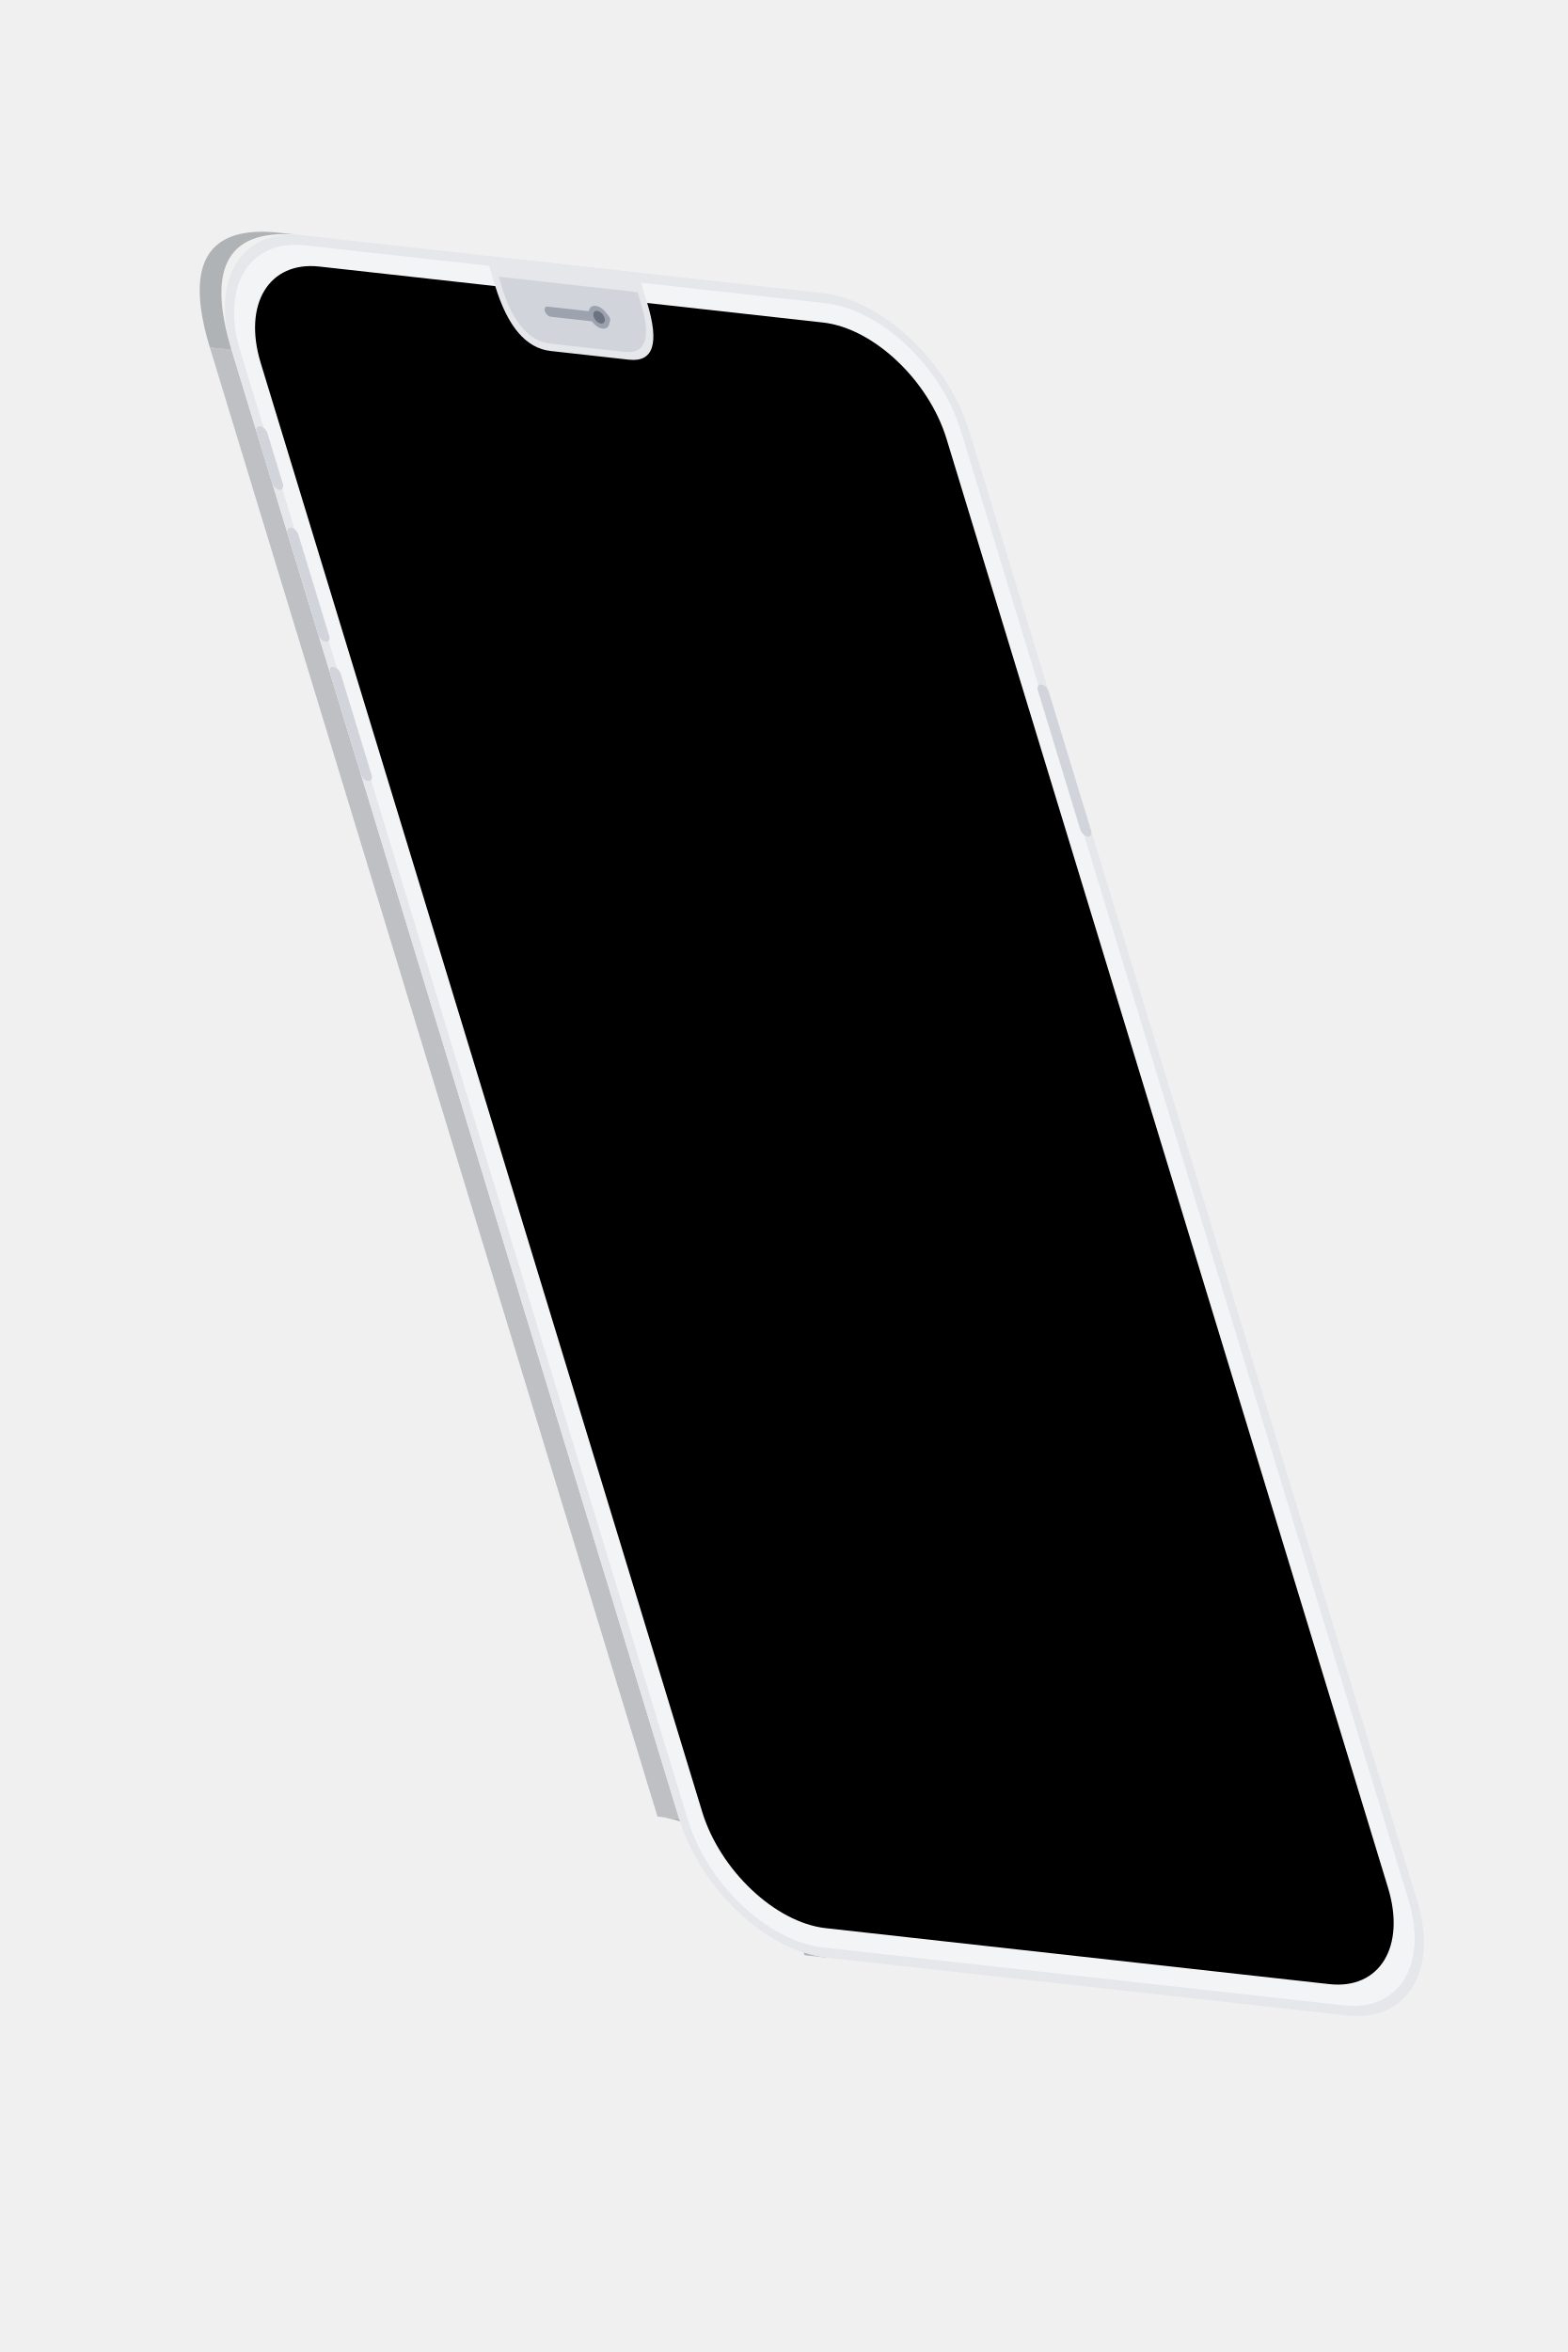
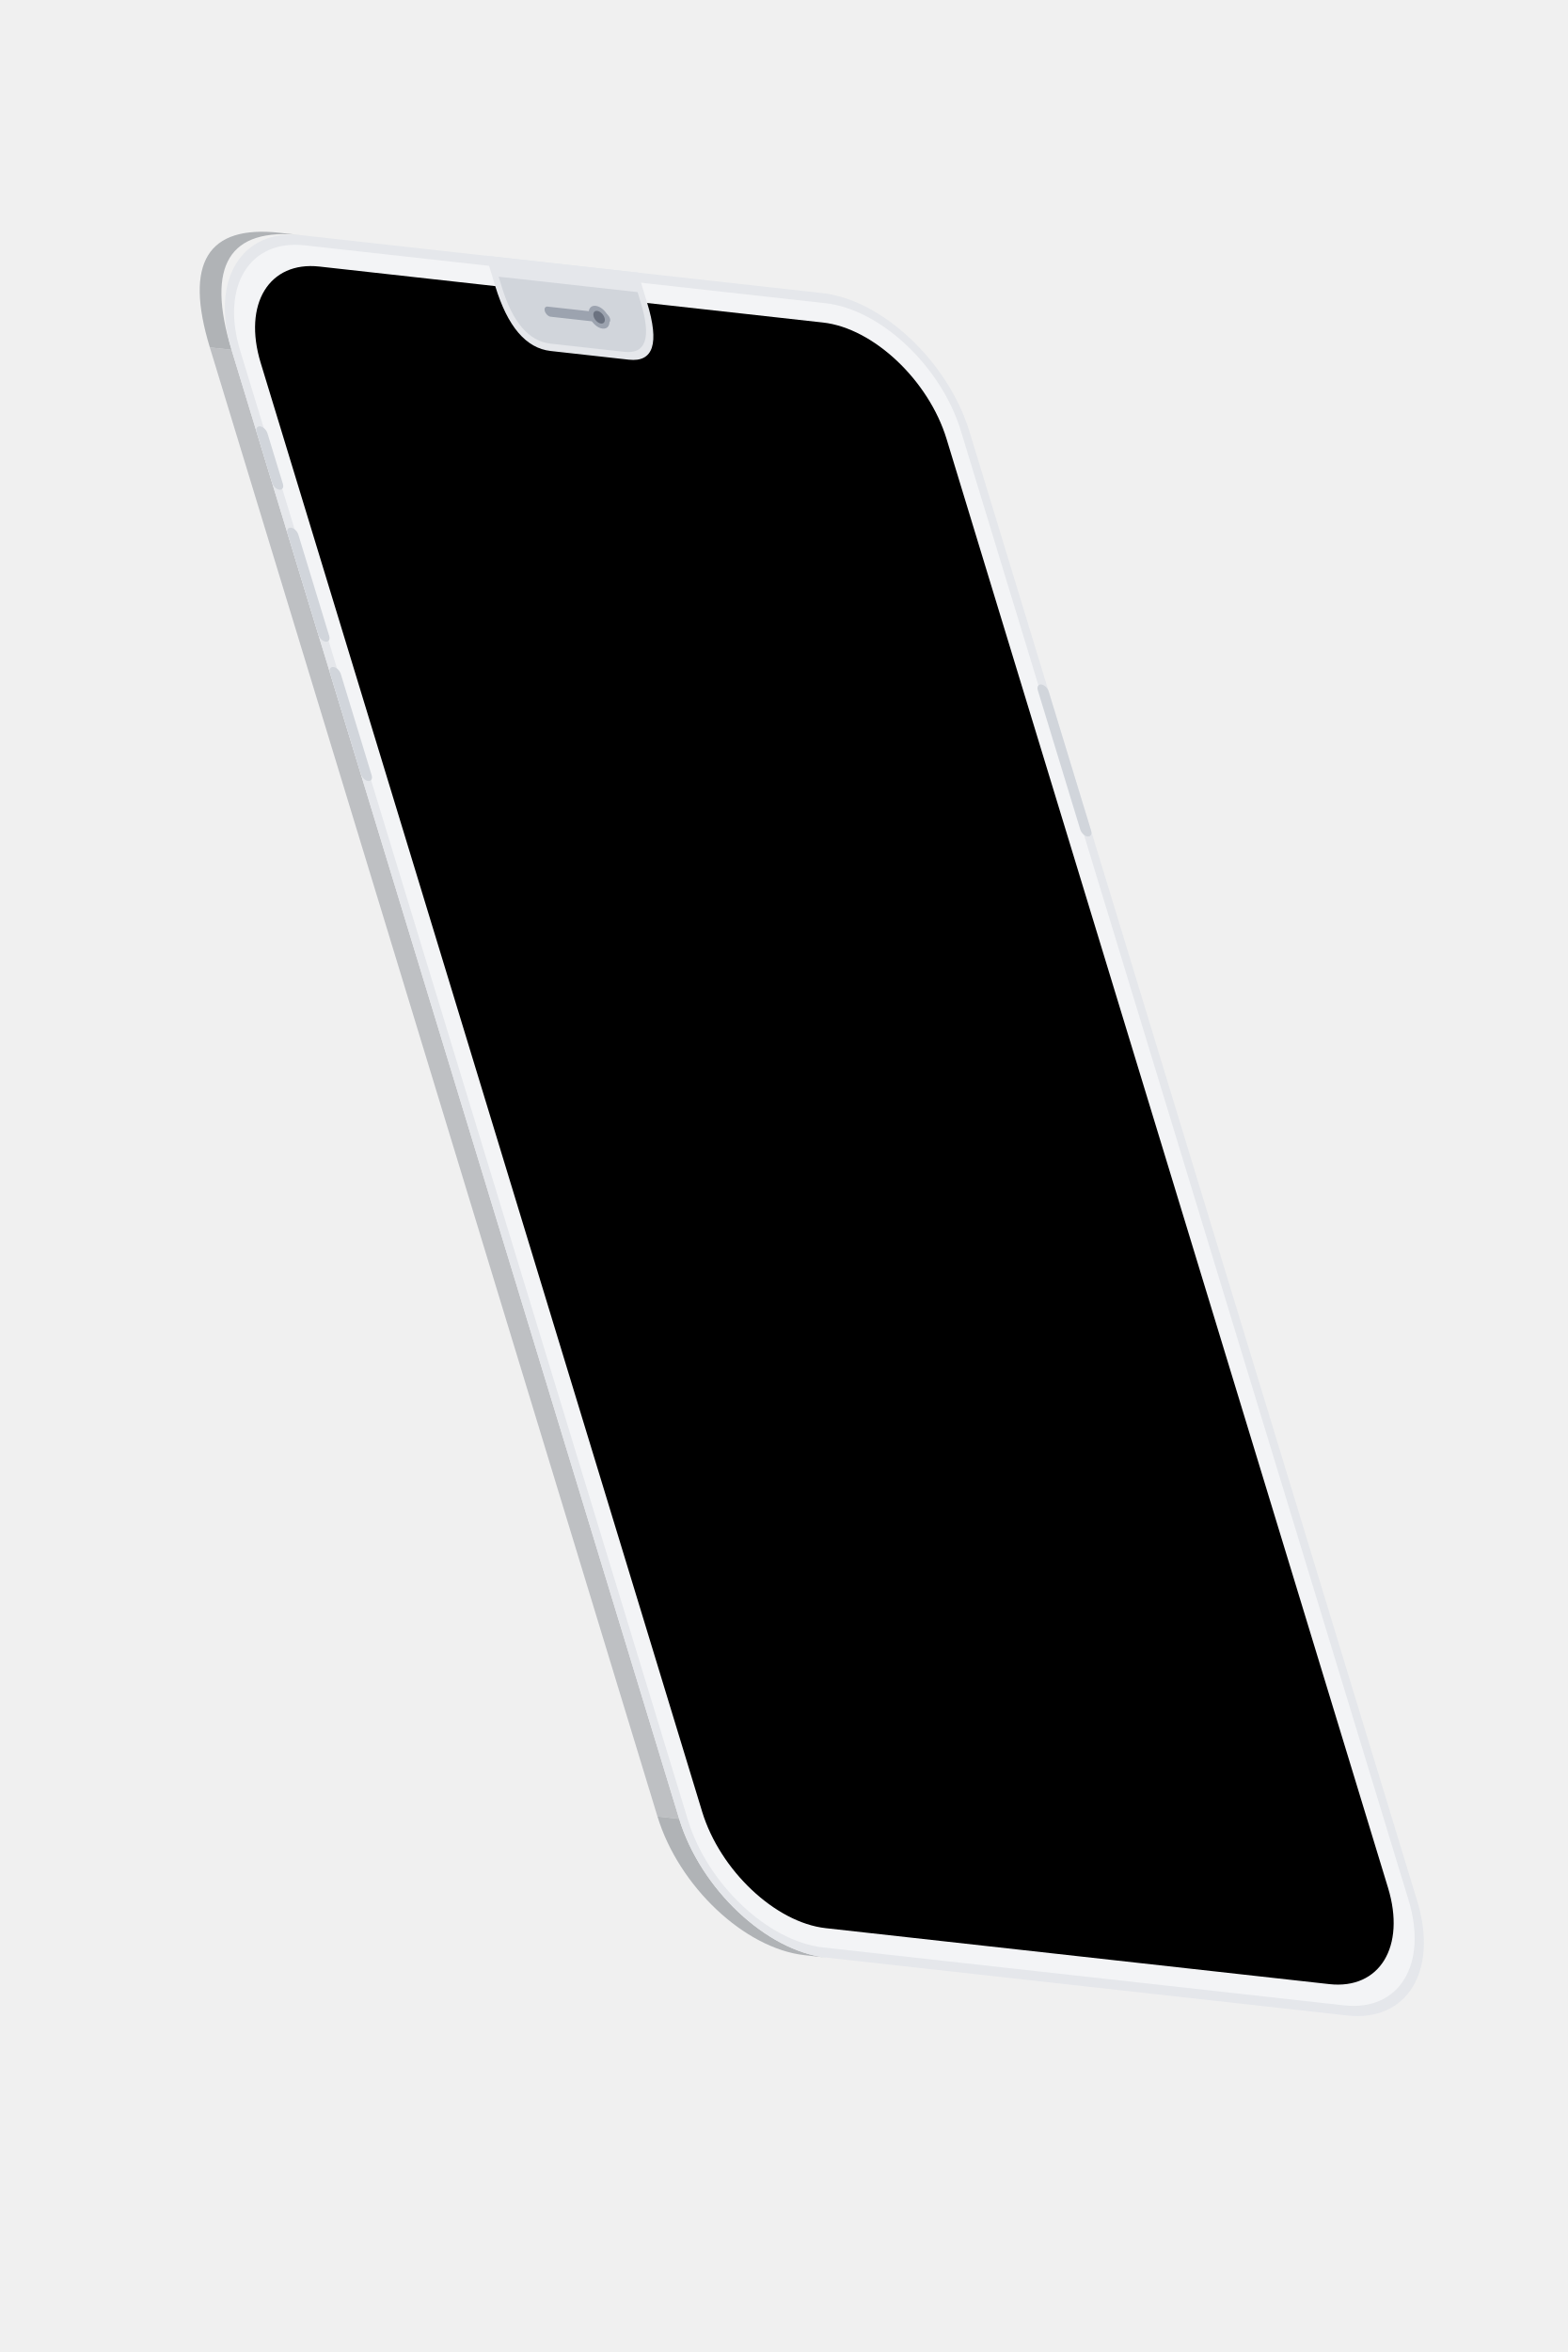
<svg xmlns="http://www.w3.org/2000/svg" width="500" height="750" viewBox="0 0 650 950" fill="none">
  <g transform="matrix(0.9, 0.1, 0.32, 1.05, 80, 80)">
    <g>
      <path d="M 0 50 L -10 50 L -10 630 L 0 630 L 0 50 Z" fill="#B8BABE" opacity="0.9" />
      <path d="M 0 50 Q 0 0, 50 0 L 40 0 Q -10 0, -10 50 L 0 50 Z" fill="#A0A4A8" opacity="0.8" />
-       <path d="M 0 630 L -10 630 A 50 50 0 0 1 40 680 L 50 680 A 50 50 0 0 0 0 630 Z" fill="#A0A4A8" opacity="0.8" />
+       <path d="M 0 630 L -10 630 A 50 50 0 0 0 40 680 L 50 680 A 50 50 0 0 1 0 630 Z" fill="#A0A4A8" opacity="0.8" />
    </g>
    <rect x="0" y="0" width="340" height="680" rx="50" fill="#E5E7EB" />
    <rect x="4" y="4" width="332" height="672" rx="46" fill="#F3F4F6" />
    <g>
      <rect x="12" y="12" width="316" height="656" rx="42" fill="#000000" />
      <mask id="screen-mask-right-white">
        <rect x="12" y="12" width="316" height="656" rx="42" fill="white" />
        <path d="M 135 12 Q 135 32, 152 32 L 188 32 Q 205 32, 205 12 Z" fill="black" />
      </mask>
      <image x="12" y="12" width="316" height="656" href="" preserveAspectRatio="xMidYMid slice" mask="url(#screen-mask-right-white)" />
      <rect x="12" y="12" width="316" height="656" rx="42" fill="transparent" mask="url(#screen-mask-right-white)" />
    </g>
    <g>
      <path d="M 135 12 Q 135 36, 152 36 L 188 36 Q 205 36, 205 12 L 205 0 L 135 0 Z" fill="#E5E7EB" />
      <path d="M 138 12 Q 138 33, 153 33 L 187 33 Q 202 33, 202 12 L 202 8 L 138 8 Z" fill="#D1D5DB" />
      <rect x="155" y="18" width="30" height="4" rx="2" fill="#9CA3AF" />
      <circle cx="180" cy="20" r="4.5" fill="#9CA3AF" />
      <circle cx="180" cy="20" r="2.5" fill="#6B7280" />
    </g>
    <rect x="335" y="150" width="5" height="60" rx="2.5" fill="#D1D5DB" />
    <rect x="0" y="120" width="5" height="45" rx="2.5" fill="#D1D5DB" />
    <rect x="0" y="175" width="5" height="45" rx="2.5" fill="#D1D5DB" />
    <rect x="0" y="80" width="5" height="25" rx="2.5" fill="#D1D5DB" />
  </g>
</svg>
